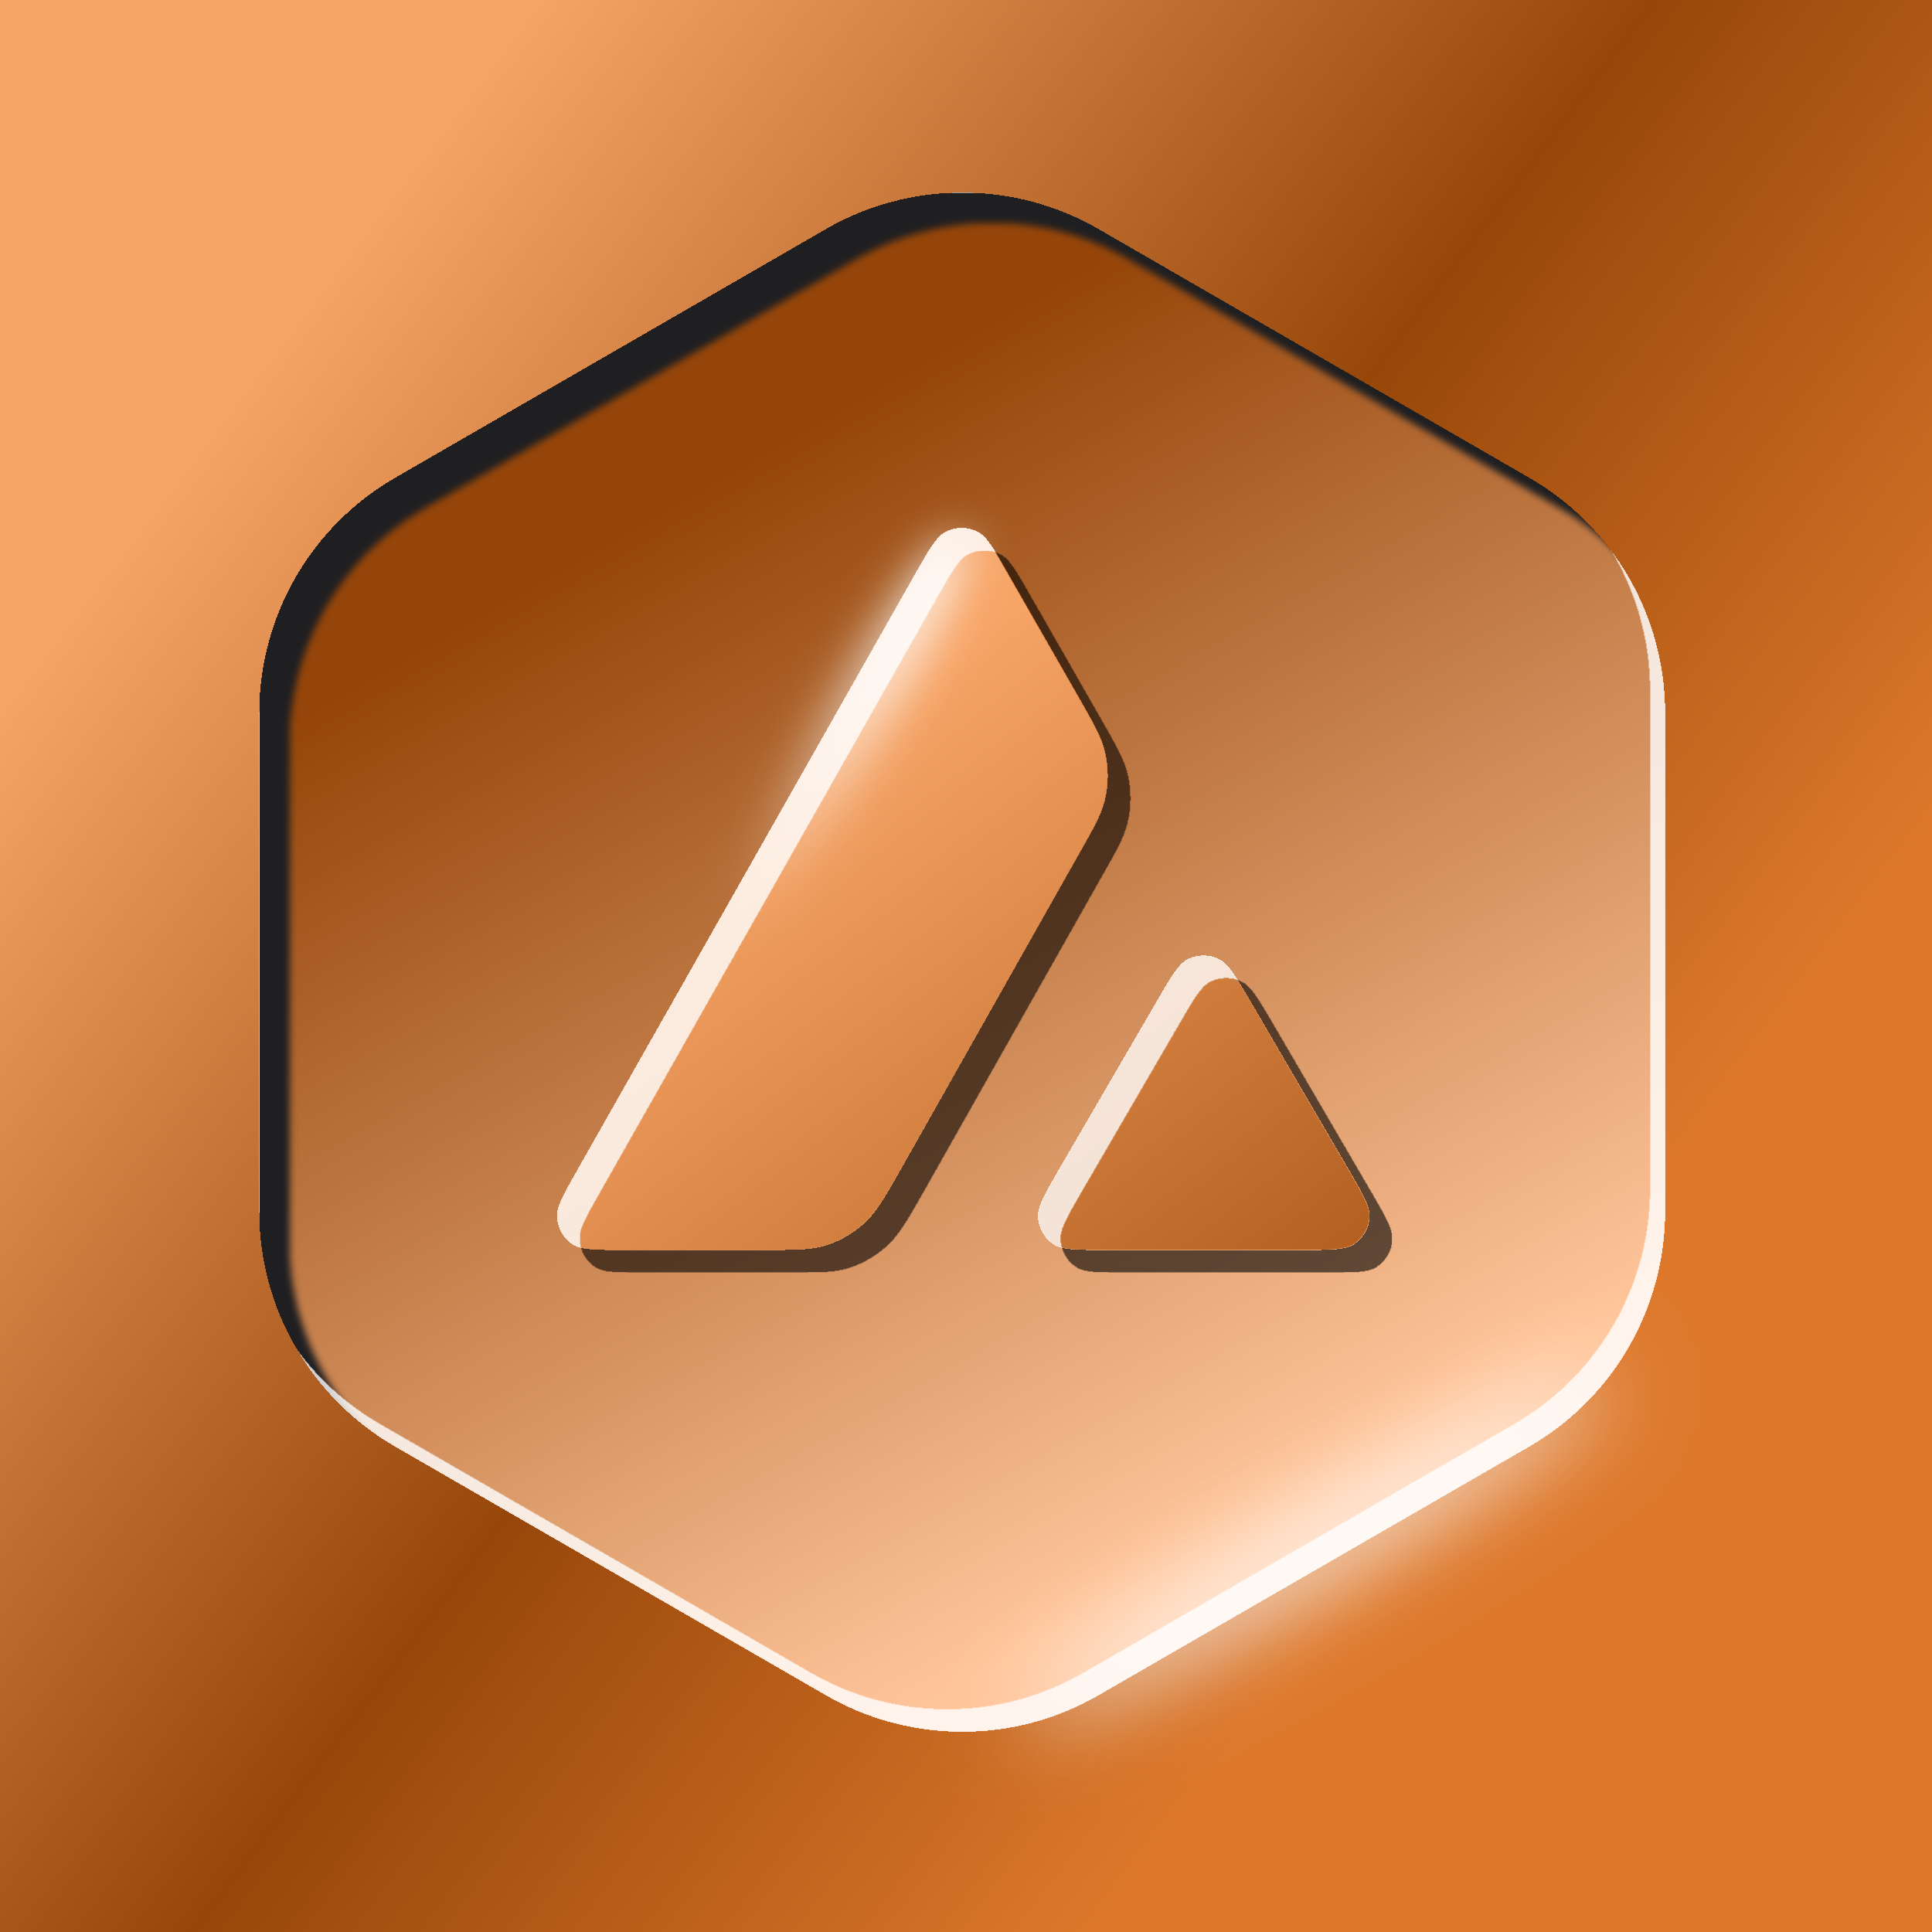
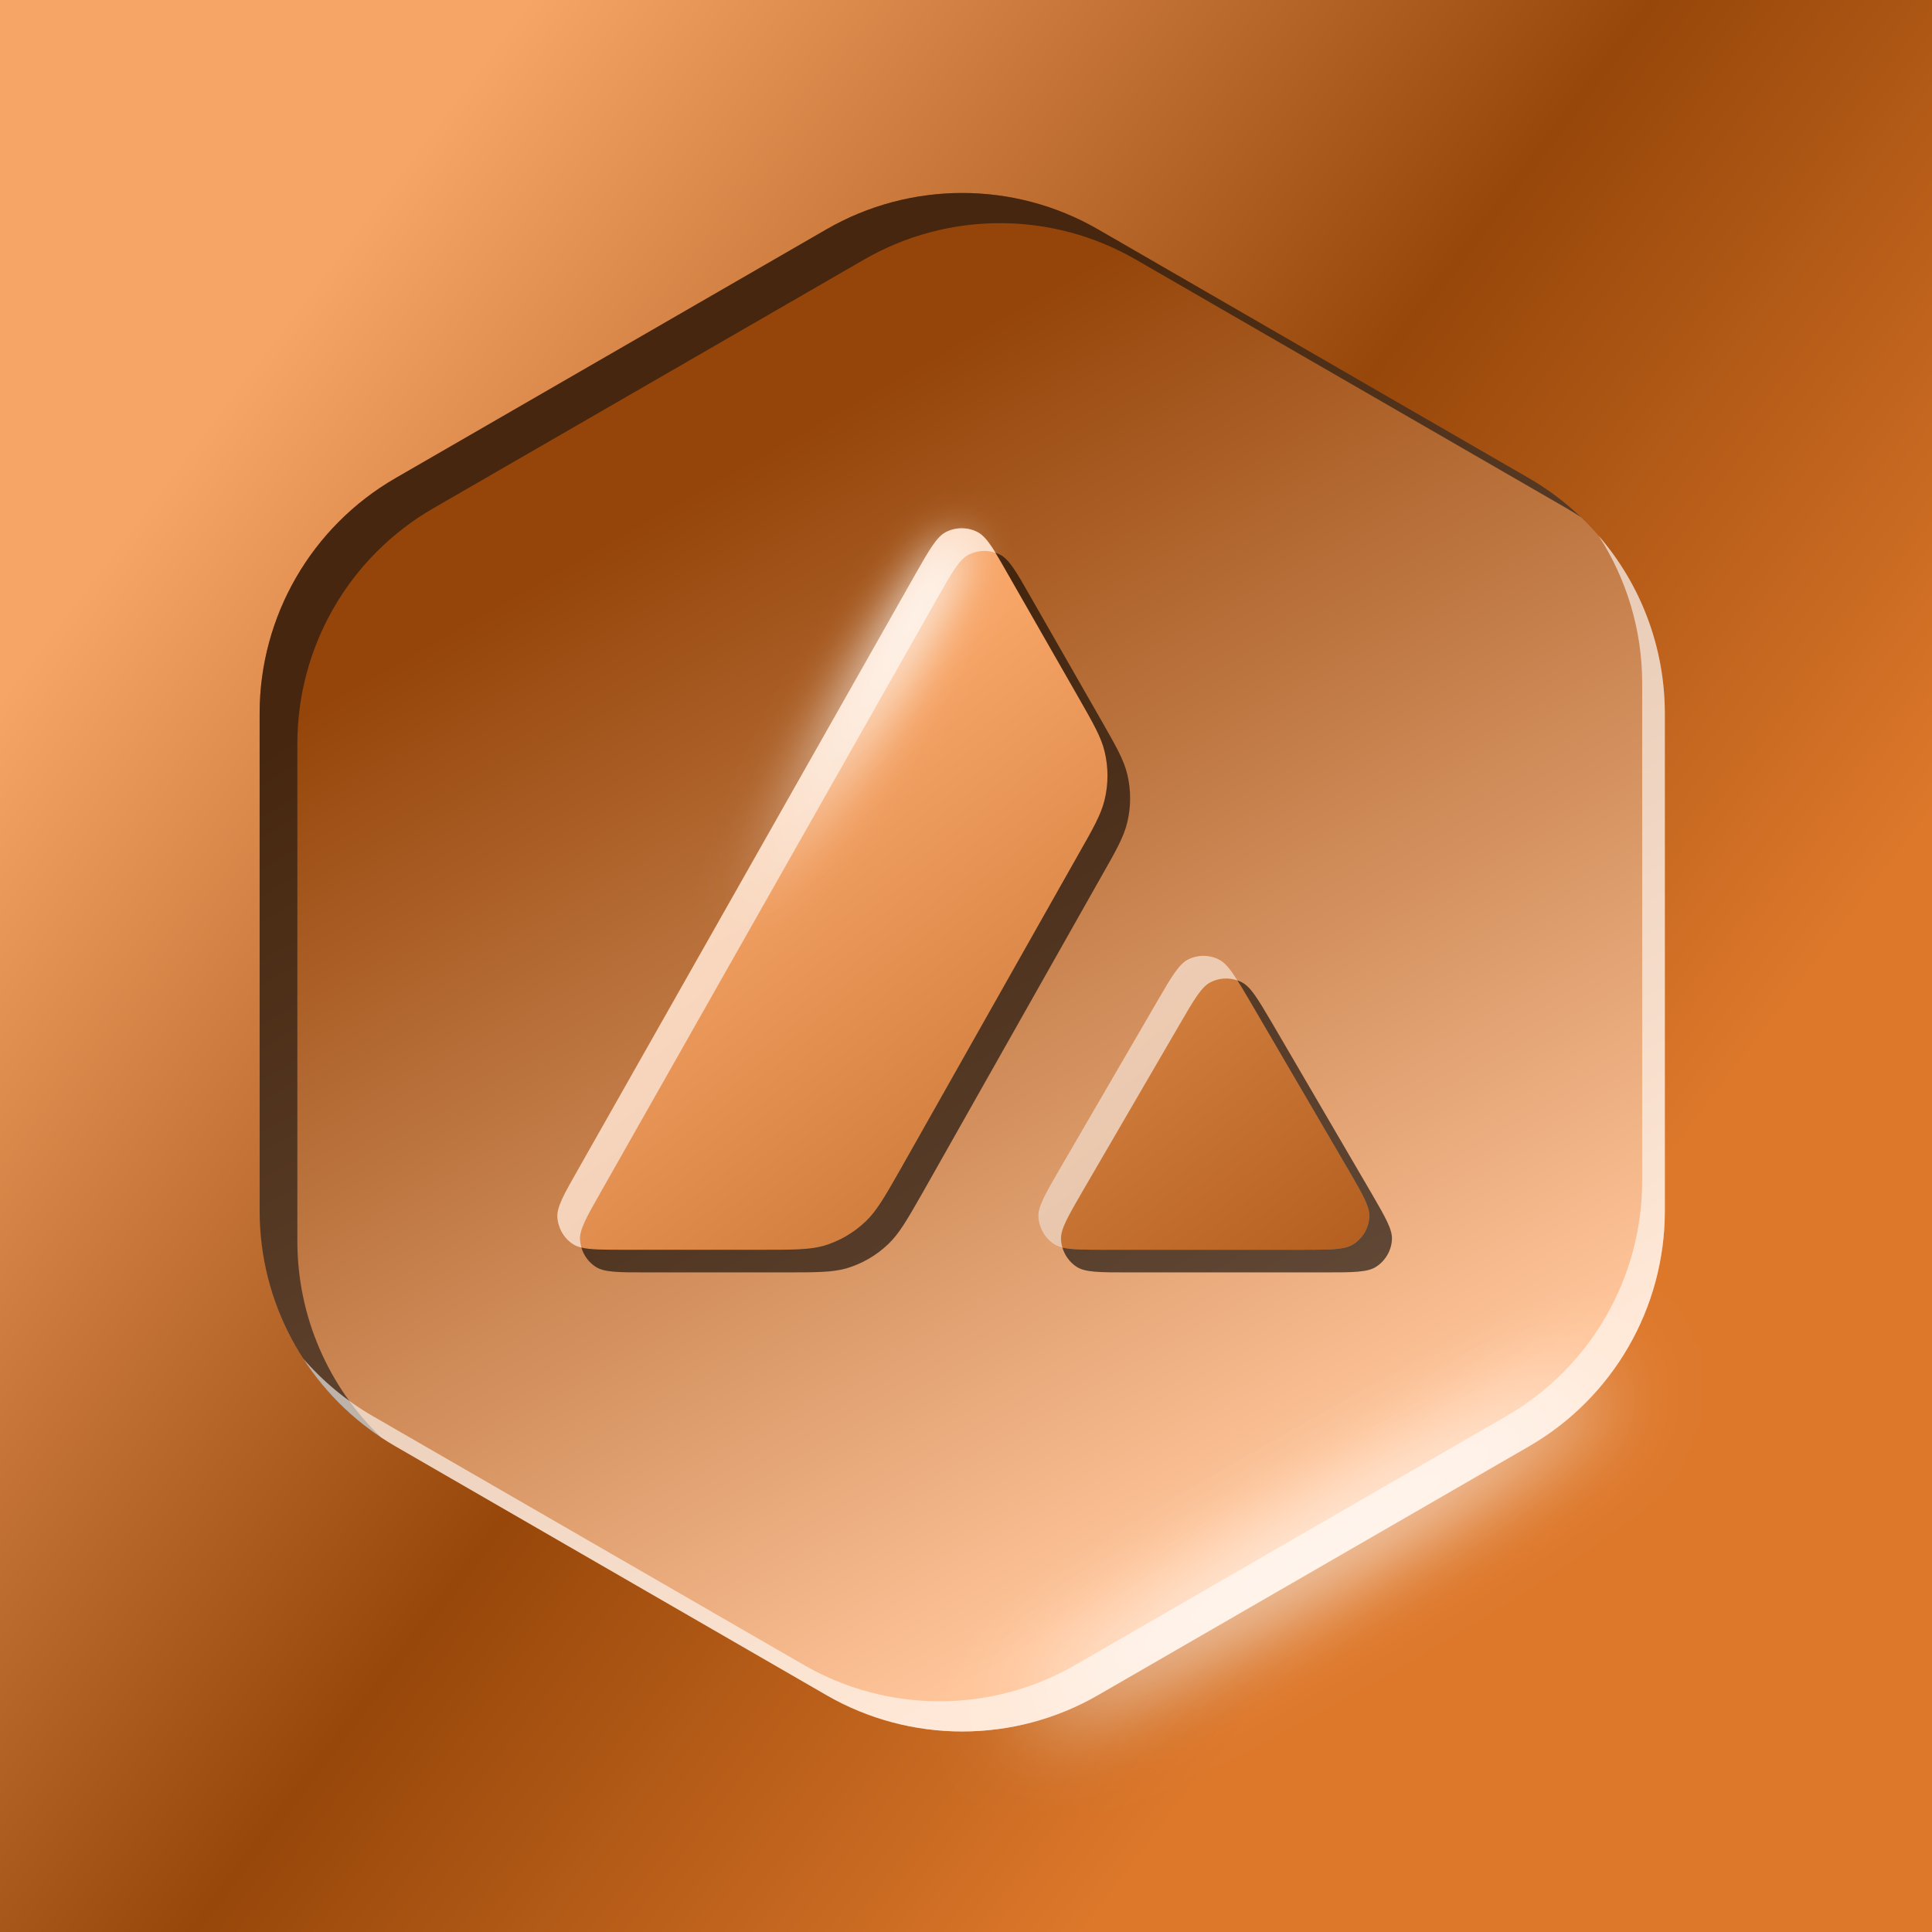
<svg xmlns="http://www.w3.org/2000/svg" width="256" height="256" viewBox="0 0 256 256" fill="none">
  <rect width="256" height="256" fill="url(#paint0_linear_5567_31171)" />
-   <g filter="url(#filter0_ii_5567_31171)">
-     <path d="M109.5 30.392C120.638 23.962 134.362 23.962 145.5 30.392L202.598 63.358C213.736 69.788 220.598 81.673 220.598 94.535V160.465C220.598 173.327 213.736 185.212 202.598 191.642L145.5 224.608C134.362 231.038 120.638 231.038 109.5 224.608L52.402 191.642C41.264 185.212 34.402 173.327 34.402 160.465V94.535C34.402 81.673 41.264 69.788 52.402 63.358L109.5 30.392Z" fill="url(#paint1_linear_5567_31171)" />
-   </g>
-   <g filter="url(#filter1_di_5567_31171)">
-     <path fill-rule="evenodd" clip-rule="evenodd" d="M82.763 165.598H100.854C105.114 165.598 107.243 165.598 109.144 165.071C111.228 164.451 113.129 163.351 114.709 161.838C116.16 160.454 117.207 158.619 119.273 155L119.274 154.998L119.335 154.892L142.798 113.369C144.882 109.724 145.913 107.89 146.371 105.964C146.874 103.878 146.874 101.677 146.371 99.591C145.916 97.68 144.875 95.859 142.822 92.268L142.775 92.186L133.592 76.138C131.692 72.791 130.73 71.118 129.516 70.499C128.211 69.834 126.653 69.834 125.348 70.499C124.134 71.118 123.173 72.791 121.272 76.138L76.603 154.96C74.725 158.262 73.786 159.913 73.855 161.265C73.947 162.732 74.702 164.062 75.939 164.865C77.084 165.598 78.962 165.598 82.763 165.598ZM172.462 165.598H146.54C142.716 165.598 140.792 165.598 139.67 164.865C138.433 164.062 137.678 162.71 137.586 161.242C137.518 159.9 138.464 158.265 140.358 154.992L140.358 154.992L140.403 154.915L153.341 132.677C155.242 129.399 156.204 127.771 157.395 127.153C158.699 126.488 160.235 126.488 161.539 127.153C162.722 127.755 163.642 129.314 165.465 132.4L165.468 132.404L165.616 132.655L178.6 154.892C178.642 154.965 178.683 155.036 178.725 155.107C178.746 155.143 178.767 155.179 178.788 155.215L178.788 155.216C180.588 158.325 181.506 159.912 181.44 161.22C181.371 162.686 180.592 164.04 179.356 164.842C178.211 165.598 176.287 165.598 172.462 165.598H172.462Z" fill="url(#paint2_linear_5567_31171)" />
-   </g>
-   <g filter="url(#filter2_f_5567_31171)">
+   <path d="M109.5 30.392C120.638 23.962 134.362 23.962 145.5 30.392L202.598 63.358C213.736 69.788 220.598 81.673 220.598 94.535V160.465C220.598 173.327 213.736 185.212 202.598 191.642L145.5 224.608C134.362 231.038 120.638 231.038 109.5 224.608L52.402 191.642C41.264 185.212 34.402 173.327 34.402 160.465V94.535C34.402 81.673 41.264 69.788 52.402 63.358L109.5 30.392Z" fill="url(#paint1_linear_5567_31171)" />
+   <path opacity="0.6" d="M109.5 30.392C120.638 23.962 134.362 23.962 145.5 30.392L202.598 63.357C205.129 64.819 207.439 66.564 209.498 68.536C208.879 68.126 208.246 67.732 207.598 67.357L150.5 34.392C139.362 27.962 125.638 27.962 114.5 34.392L57.402 67.357C46.264 73.788 39.403 85.673 39.402 98.534V164.466C39.403 174.403 43.5 183.757 50.501 190.463C40.489 183.823 34.402 172.577 34.402 160.465V94.534C34.402 81.673 41.264 69.788 52.402 63.357L109.5 30.392Z" fill="#111111" />
+   <path opacity="0.6" d="M211.828 70.988C217.4 77.433 220.598 85.755 220.598 94.534V160.465C220.598 173.326 213.736 185.211 202.598 191.642L145.5 224.607C134.362 231.038 120.638 231.038 109.5 224.607L52.402 191.642C47.376 188.739 43.22 184.727 40.173 180.015C42.764 183.011 45.867 185.602 49.402 187.643L106.5 220.607C117.638 227.038 131.362 227.038 142.5 220.607L199.598 187.643C210.736 181.212 217.598 169.327 217.598 156.466V90.534C217.598 83.478 215.532 76.717 211.828 70.988Z" fill="white" />
+   <path d="M125.349 70.499C126.654 69.835 128.21 69.835 129.516 70.499C130.729 71.118 131.691 72.792 133.592 76.139L142.775 92.186L142.822 92.268C144.875 95.859 145.916 97.68 146.37 99.591C146.874 101.677 146.874 103.878 146.37 105.964C145.912 107.89 144.882 109.724 142.798 113.37L119.335 154.892L119.273 154.999C117.207 158.619 116.16 160.454 114.709 161.838C113.129 163.352 111.227 164.452 109.144 165.072C107.243 165.598 105.113 165.598 100.854 165.598H82.763C78.962 165.598 77.084 165.598 75.939 164.865C74.703 164.062 73.947 162.733 73.856 161.265C73.787 159.913 74.726 158.262 76.603 154.96L121.272 76.139C123.173 72.792 124.135 71.118 125.349 70.499ZM157.395 127.153C158.699 126.488 160.235 126.488 161.539 127.153C162.722 127.756 163.643 129.316 165.468 132.405L165.615 132.655L178.601 154.892C178.664 155.002 178.726 155.109 178.788 155.215C180.588 158.324 181.506 159.912 181.44 161.22C181.371 162.686 180.593 164.039 179.356 164.842C178.211 165.598 176.286 165.598 172.462 165.598H146.54C142.716 165.598 140.792 165.598 139.67 164.865C138.433 164.062 137.678 162.71 137.586 161.243C137.518 159.901 138.464 158.265 140.358 154.992L140.402 154.916L153.341 132.678C155.242 129.4 156.204 127.772 157.395 127.153Z" fill="url(#paint2_linear_5567_31171)" />
+   <path opacity="0.6" d="M157.394 127.152C158.699 126.487 160.235 126.487 161.54 127.152C162.347 127.564 163.03 128.424 163.965 129.911C162.799 129.504 161.513 129.585 160.395 130.155C159.204 130.774 158.242 132.401 156.341 135.679L143.403 157.918L143.359 157.994C141.465 161.267 140.518 162.903 140.586 164.245C140.609 164.609 140.672 164.966 140.774 165.309C140.334 165.204 139.972 165.061 139.669 164.864C138.433 164.061 137.678 162.709 137.586 161.242C137.518 159.9 138.464 158.264 140.358 154.991L140.403 154.915L153.341 132.676C155.242 129.399 156.203 127.771 157.394 127.152ZM125.348 70.498C126.653 69.833 128.211 69.833 129.516 70.498C130.311 70.903 130.996 71.762 131.91 73.247C130.746 72.852 129.457 72.936 128.348 73.501C127.135 74.12 126.173 75.793 124.272 79.14L79.603 157.962C77.725 161.264 76.786 162.915 76.855 164.267C76.877 164.624 76.94 164.972 77.038 165.306C76.604 165.201 76.245 165.06 75.939 164.864C74.702 164.061 73.947 162.732 73.855 161.264C73.786 159.912 74.725 158.261 76.603 154.96L121.272 76.137C123.173 72.79 124.135 71.117 125.348 70.498Z" fill="white" />
+   <path opacity="0.6" d="M131.908 73.247C132.115 73.317 132.319 73.4 132.516 73.5C133.73 74.119 134.692 75.793 136.592 79.14L145.775 95.188L145.822 95.269C147.875 98.86 148.916 100.682 149.371 102.593C149.874 104.679 149.874 106.88 149.371 108.966C148.913 110.892 147.882 112.726 145.799 116.371L122.335 157.894L122.274 158C120.208 161.62 119.16 163.456 117.709 164.84C116.129 166.353 114.228 167.452 112.144 168.072C110.243 168.599 108.114 168.6 103.854 168.6H85.763C81.962 168.6 80.084 168.599 78.939 167.866C78.004 167.259 77.344 166.351 77.038 165.31C78.226 165.598 79.978 165.6 82.763 165.6H100.854C105.114 165.6 107.244 165.6 109.144 165.073C111.228 164.453 113.129 163.353 114.709 161.84C116.16 160.456 117.208 158.62 119.274 155L119.335 154.894L142.799 113.371C144.882 109.726 145.913 107.892 146.371 105.966C146.874 103.88 146.874 101.679 146.371 99.593C145.916 97.682 144.875 95.86 142.822 92.269L142.775 92.188L133.592 76.141C132.936 74.985 132.389 74.029 131.908 73.247ZM163.964 129.91C164.159 129.978 164.352 130.059 164.54 130.154C165.723 130.757 166.643 132.318 168.467 135.406L168.616 135.656L181.6 157.894C181.664 158.003 181.726 158.111 181.788 158.217C183.588 161.326 184.506 162.913 184.44 164.222C184.371 165.688 183.592 167.041 182.356 167.844C181.21 168.599 179.287 168.6 175.463 168.6H149.54C145.716 168.6 143.792 168.599 142.67 167.866C141.741 167.263 141.084 166.35 140.775 165.312C141.969 165.597 143.747 165.6 146.54 165.6H172.463C176.287 165.6 178.21 165.599 179.356 164.844C180.592 164.041 181.371 162.688 181.44 161.222C181.506 159.913 180.587 158.326 178.788 155.217C178.726 155.111 178.664 155.003 178.6 154.894L165.616 132.656L165.468 132.406C164.889 131.426 164.398 130.601 163.964 129.91Z" fill="black" />
+   <g filter="url(#filter0_f_5567_31171)">
    <ellipse cx="112.464" cy="96.981" rx="4" ry="30" transform="rotate(30 112.464 96.9808)" fill="url(#paint3_linear_5567_31171)" />
  </g>
-   <g filter="url(#filter3_f_5567_31171)">
+   <g filter="url(#filter1_f_5567_31171)">
    <ellipse cx="174.476" cy="205.138" rx="4" ry="45" transform="rotate(60 174.476 205.138)" fill="white" />
  </g>
  <defs>
-     <filter id="filter0_ii_5567_31171" x="34.402" y="25.569" width="187.195" height="204.861" filterUnits="userSpaceOnUse" color-interpolation-filters="sRGB">
-       <feFlood flood-opacity="0" result="BackgroundImageFix" />
-       <feBlend mode="normal" in="SourceGraphic" in2="BackgroundImageFix" result="shape" />
-       <feColorMatrix in="SourceAlpha" type="matrix" values="0 0 0 0 0 0 0 0 0 0 0 0 0 0 0 0 0 0 127 0" result="hardAlpha" />
-       <feOffset dx="4" dy="4" />
-       <feGaussianBlur stdDeviation="0.5" />
-       <feComposite in2="hardAlpha" operator="arithmetic" k2="-1" k3="1" />
-       <feColorMatrix type="matrix" values="0 0 0 0 0.12 0 0 0 0 0.12 0 0 0 0 0.13 0 0 0 1 0" />
-       <feBlend mode="normal" in2="shape" result="effect1_innerShadow_5567_31171" />
-       <feColorMatrix in="SourceAlpha" type="matrix" values="0 0 0 0 0 0 0 0 0 0 0 0 0 0 0 0 0 0 127 0" result="hardAlpha" />
-       <feOffset dx="-2" dy="-3" />
-       <feComposite in2="hardAlpha" operator="arithmetic" k2="-1" k3="1" />
-       <feColorMatrix type="matrix" values="0 0 0 0 1 0 0 0 0 1 0 0 0 0 1 0 0 0 0.8 0" />
-       <feBlend mode="normal" in2="effect1_innerShadow_5567_31171" result="effect2_innerShadow_5567_31171" />
-     </filter>
-     <filter id="filter1_di_5567_31171" x="73.852" y="70" width="110.592" height="98.598" filterUnits="userSpaceOnUse" color-interpolation-filters="sRGB">
-       <feFlood flood-opacity="0" result="BackgroundImageFix" />
-       <feColorMatrix in="SourceAlpha" type="matrix" values="0 0 0 0 0 0 0 0 0 0 0 0 0 0 0 0 0 0 127 0" result="hardAlpha" />
-       <feOffset dx="3" dy="3" />
-       <feComposite in2="hardAlpha" operator="out" />
-       <feColorMatrix type="matrix" values="0 0 0 0 0 0 0 0 0 0 0 0 0 0 0 0 0 0 0.6 0" />
-       <feBlend mode="normal" in2="BackgroundImageFix" result="effect1_dropShadow_5567_31171" />
-       <feBlend mode="normal" in="SourceGraphic" in2="effect1_dropShadow_5567_31171" result="shape" />
-       <feColorMatrix in="SourceAlpha" type="matrix" values="0 0 0 0 0 0 0 0 0 0 0 0 0 0 0 0 0 0 127 0" result="hardAlpha" />
-       <feOffset dx="3" dy="3" />
-       <feComposite in2="hardAlpha" operator="arithmetic" k2="-1" k3="1" />
-       <feColorMatrix type="matrix" values="0 0 0 0 1 0 0 0 0 1 0 0 0 0 1 0 0 0 0.8 0" />
-       <feBlend mode="normal" in2="shape" result="effect2_innerShadow_5567_31171" />
-     </filter>
-     <filter id="filter2_f_5567_31171" x="91.066" y="64.922" width="42.796" height="64.118" filterUnits="userSpaceOnUse" color-interpolation-filters="sRGB">
+     <filter id="filter0_f_5567_31171" x="91.066" y="64.922" width="42.796" height="64.118" filterUnits="userSpaceOnUse" color-interpolation-filters="sRGB">
      <feFlood flood-opacity="0" result="BackgroundImageFix" />
      <feBlend mode="normal" in="SourceGraphic" in2="BackgroundImageFix" result="shape" />
      <feGaussianBlur stdDeviation="3" result="effect1_foregroundBlur_5567_31171" />
    </filter>
-     <filter id="filter3_f_5567_31171" x="123.453" y="170.369" width="102.047" height="69.537" filterUnits="userSpaceOnUse" color-interpolation-filters="sRGB">
+     <filter id="filter1_f_5567_31171" x="123.453" y="170.369" width="102.047" height="69.537" filterUnits="userSpaceOnUse" color-interpolation-filters="sRGB">
      <feFlood flood-opacity="0" result="BackgroundImageFix" />
      <feBlend mode="normal" in="SourceGraphic" in2="BackgroundImageFix" result="shape" />
      <feGaussianBlur stdDeviation="6" result="effect1_foregroundBlur_5567_31171" />
    </filter>
    <linearGradient id="paint0_linear_5567_31171" x1="90.21" y1="-26.695" x2="260.985" y2="102.618" gradientUnits="userSpaceOnUse">
      <stop stop-color="#F7A567" />
      <stop offset="0.555" stop-color="#97470A" />
      <stop offset="1" stop-color="#DD782B" />
    </linearGradient>
    <linearGradient id="paint1_linear_5567_31171" x1="102.5" y1="59" x2="179.5" y2="194" gradientUnits="userSpaceOnUse">
      <stop stop-color="#954509" />
      <stop offset="1" stop-color="#FFC59A" />
    </linearGradient>
-     <linearGradient id="paint2_linear_5567_31171" x1="117" y1="93" x2="181" y2="175.5" gradientUnits="userSpaceOnUse">
+     <linearGradient id="paint2_linear_5567_31171" x1="117" y1="93.001" x2="181" y2="175.501" gradientUnits="userSpaceOnUse">
      <stop stop-color="#F7A567" />
      <stop offset="1" stop-color="#AE5919" />
    </linearGradient>
    <linearGradient id="paint3_linear_5567_31171" x1="112.464" y1="66.981" x2="112.464" y2="126.981" gradientUnits="userSpaceOnUse">
      <stop stop-color="white" />
      <stop offset="1" stop-color="white" stop-opacity="0" />
    </linearGradient>
  </defs>
</svg>
